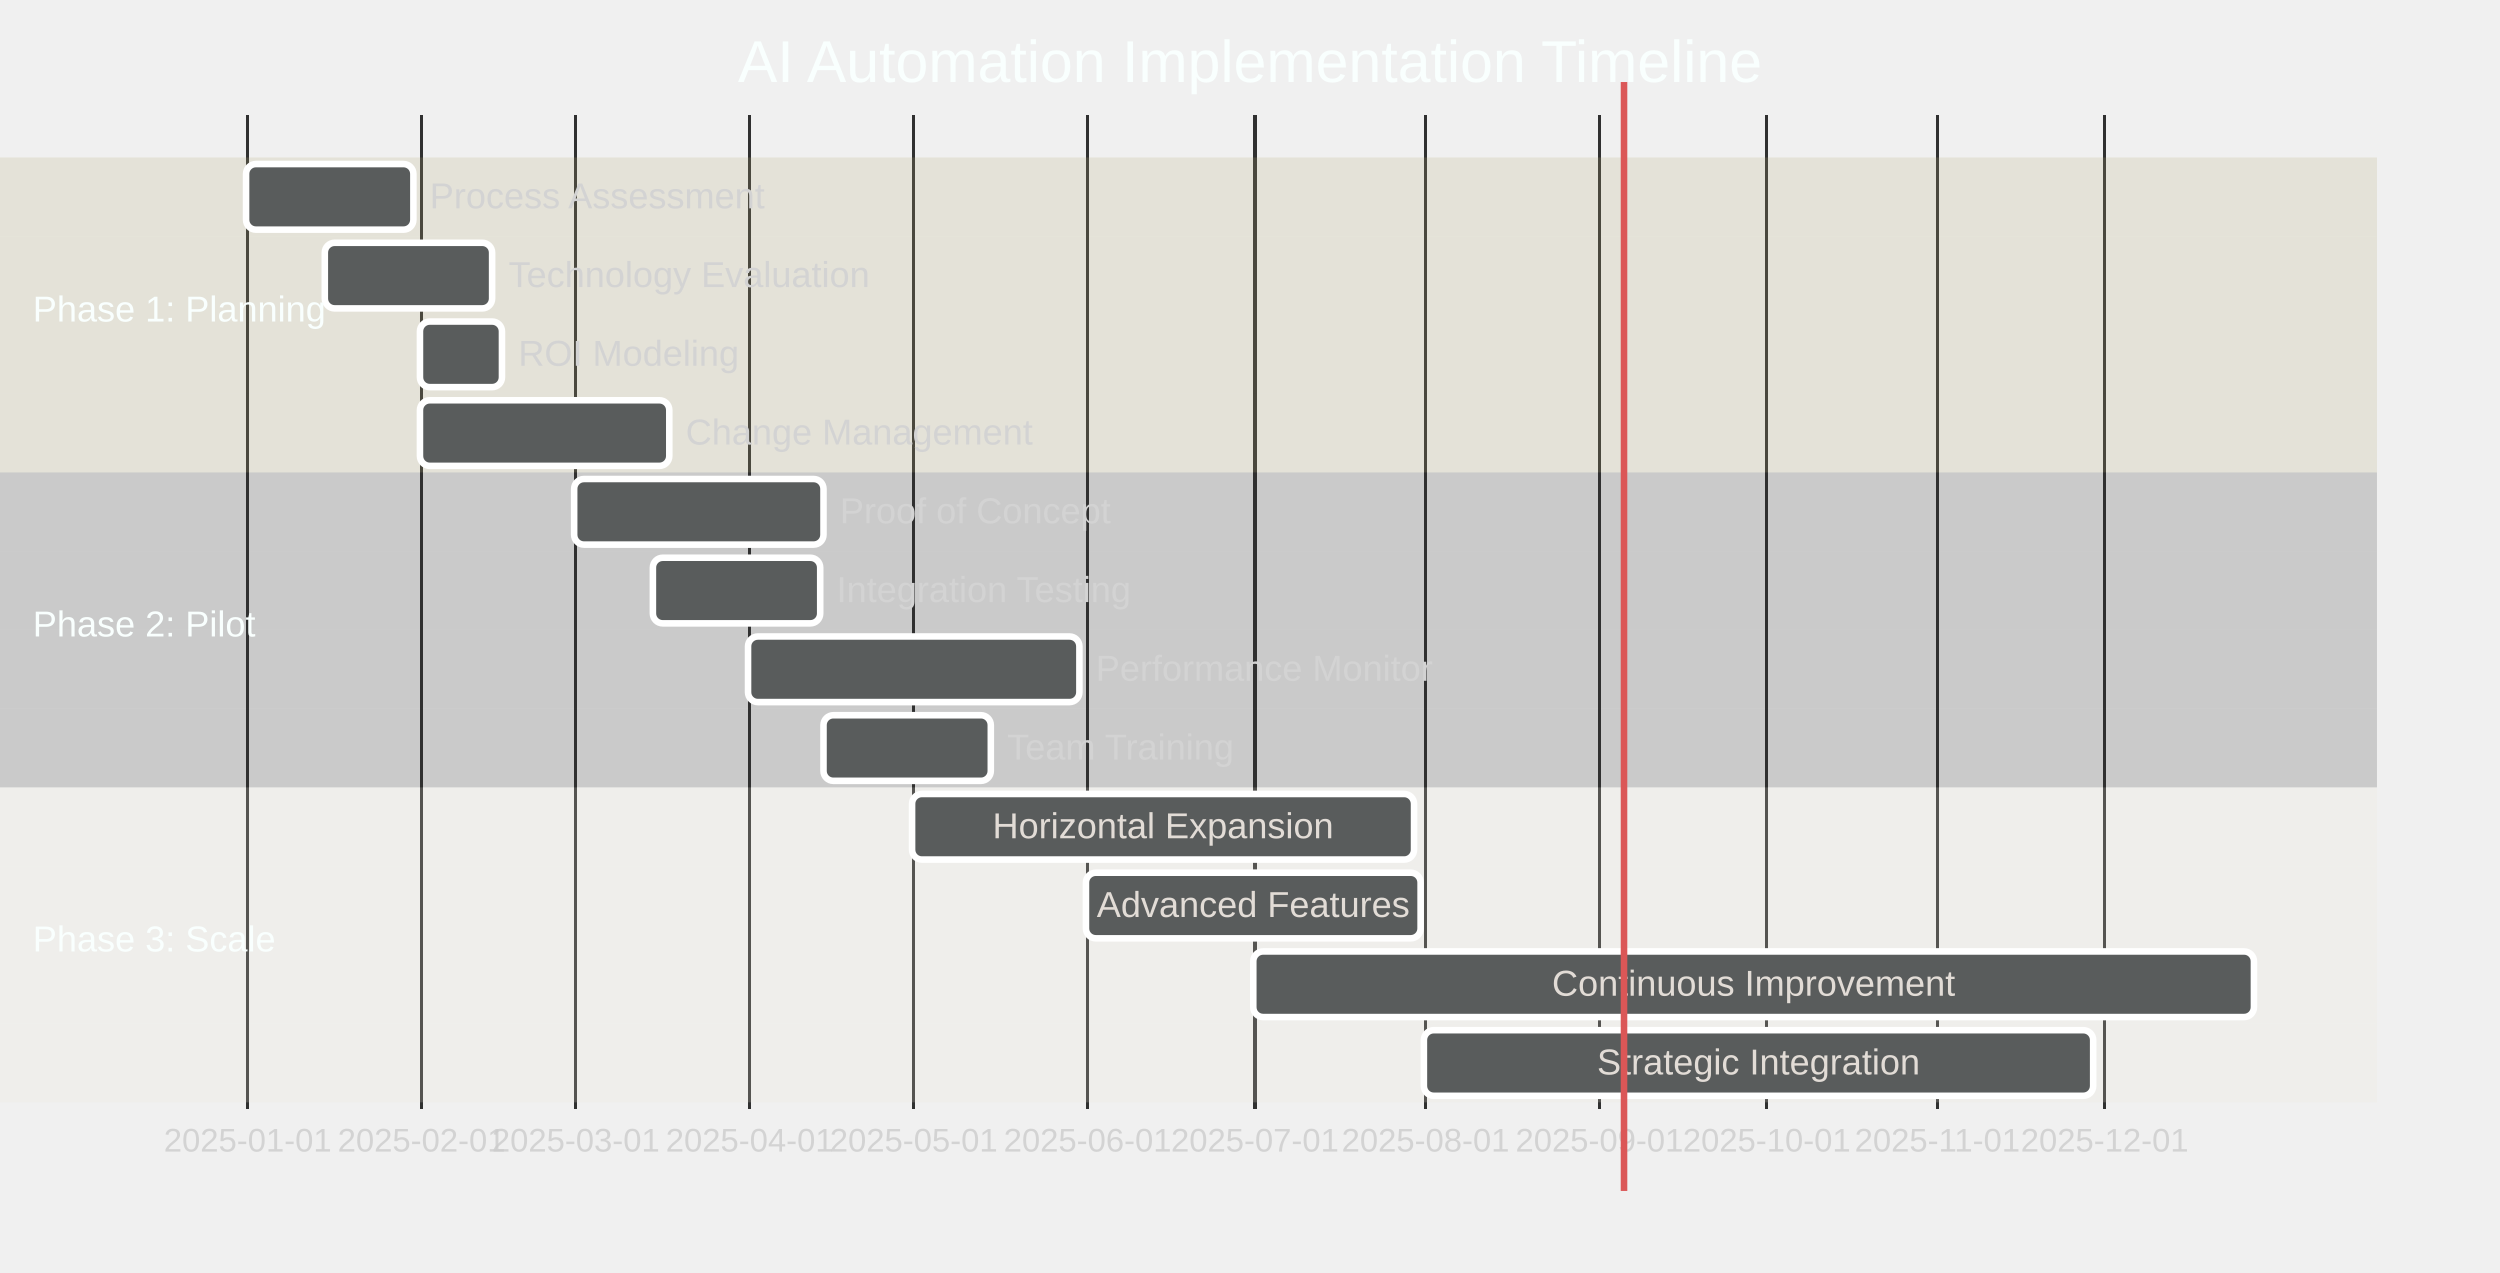
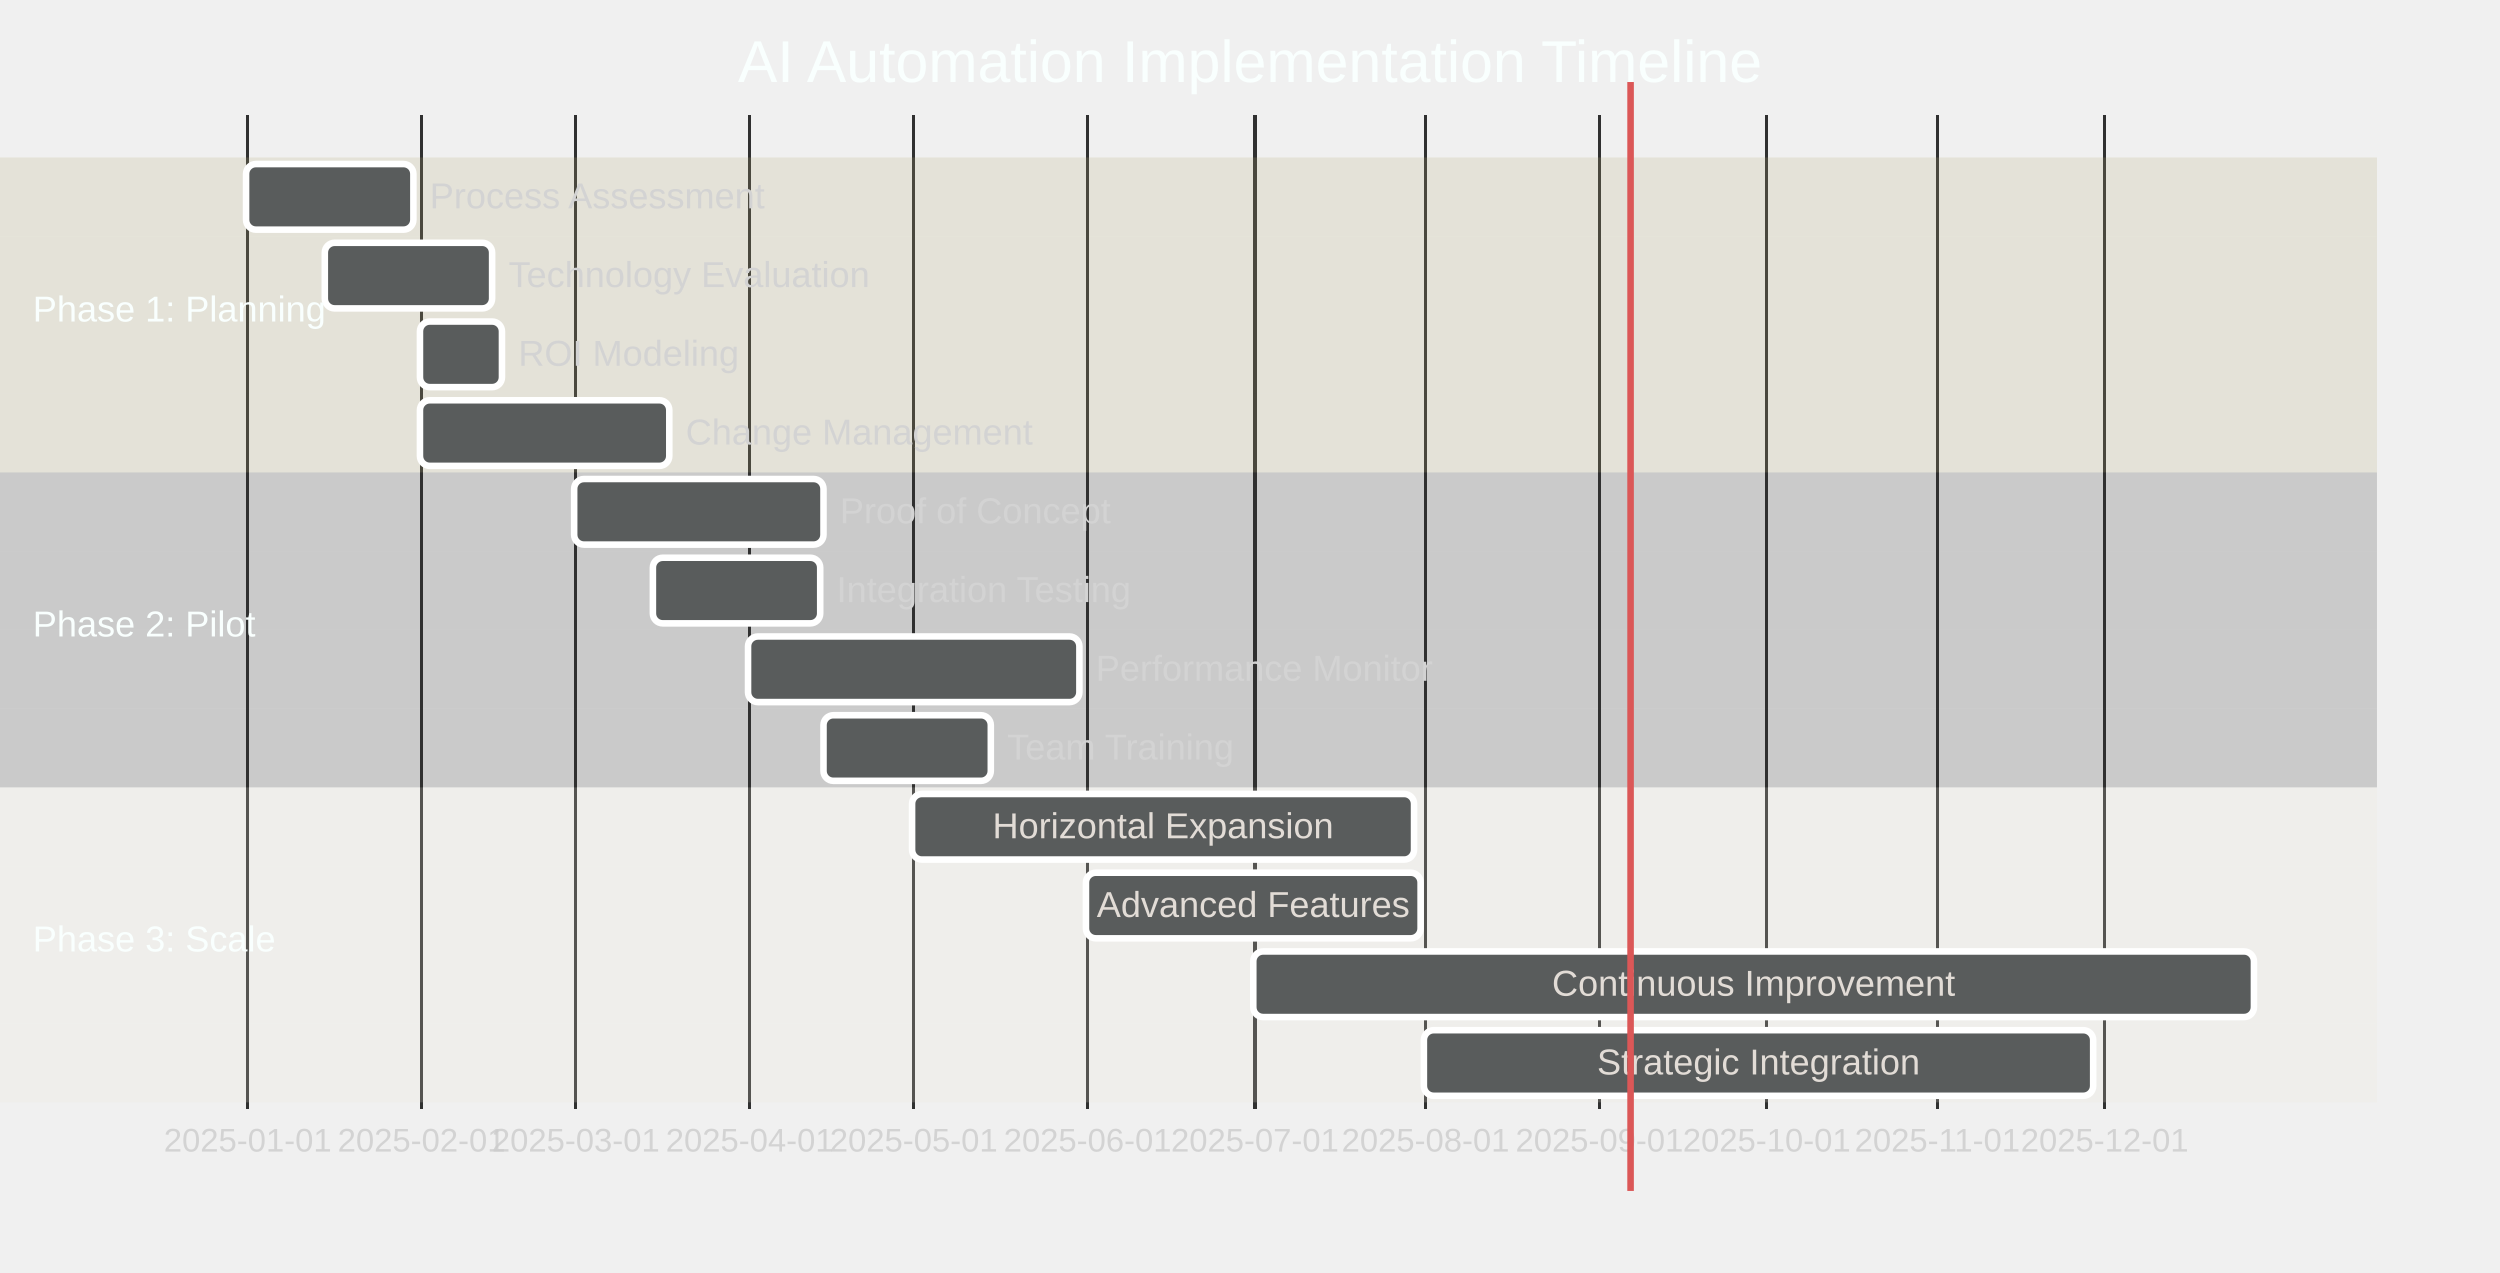
<svg xmlns="http://www.w3.org/2000/svg" aria-roledescription="gantt" role="graphics-document document" style="max-width: 762px; background-color: transparent;" viewBox="0 0 762 388" width="100%" id="my-svg">
  <style>#my-svg{font-family:"trebuchet ms",verdana,arial,sans-serif;font-size:16px;fill:#ccc;}#my-svg .error-icon{fill:#a44141;}#my-svg .error-text{fill:#ddd;stroke:#ddd;}#my-svg .edge-thickness-normal{stroke-width:2px;}#my-svg .edge-thickness-thick{stroke-width:3.5px;}#my-svg .edge-pattern-solid{stroke-dasharray:0;}#my-svg .edge-pattern-dashed{stroke-dasharray:3;}#my-svg .edge-pattern-dotted{stroke-dasharray:2;}#my-svg .marker{fill:lightgrey;stroke:lightgrey;}#my-svg .marker.cross{stroke:lightgrey;}#my-svg svg{font-family:"trebuchet ms",verdana,arial,sans-serif;font-size:16px;}#my-svg .mermaid-main-font{font-family:var(--mermaid-font-family, "trebuchet ms", verdana, arial, sans-serif);}#my-svg .exclude-range{fill:hsl(52.941, 28.814%, 48.431%);}#my-svg .section{stroke:none;opacity:0.2;}#my-svg .section0{fill:hsl(52.941, 28.814%, 58.431%);}#my-svg .section2{fill:#EAE8D9;}#my-svg .section1,#my-svg .section3{fill:#333;opacity:0.2;}#my-svg .sectionTitle0{fill:#F9FFFE;}#my-svg .sectionTitle1{fill:#F9FFFE;}#my-svg .sectionTitle2{fill:#F9FFFE;}#my-svg .sectionTitle3{fill:#F9FFFE;}#my-svg .sectionTitle{text-anchor:start;font-family:var(--mermaid-font-family, "trebuchet ms", verdana, arial, sans-serif);}#my-svg .grid .tick{stroke:lightgrey;opacity:0.8;shape-rendering:crispEdges;}#my-svg .grid .tick text{font-family:"trebuchet ms",verdana,arial,sans-serif;fill:#ccc;}#my-svg .grid path{stroke-width:0;}#my-svg .today{fill:none;stroke:#DB5757;stroke-width:2px;}#my-svg .task{stroke-width:2;}#my-svg .taskText{text-anchor:middle;font-family:var(--mermaid-font-family, "trebuchet ms", verdana, arial, sans-serif);}#my-svg .taskTextOutsideRight{fill:hsl(28.571, 17.355%, 86.275%);text-anchor:start;font-family:var(--mermaid-font-family, "trebuchet ms", verdana, arial, sans-serif);}#my-svg .taskTextOutsideLeft{fill:hsl(28.571, 17.355%, 86.275%);text-anchor:end;}#my-svg .task.clickable{cursor:pointer;}#my-svg .taskText.clickable{cursor:pointer;fill:#003163!important;font-weight:bold;}#my-svg .taskTextOutsideLeft.clickable{cursor:pointer;fill:#003163!important;font-weight:bold;}#my-svg .taskTextOutsideRight.clickable{cursor:pointer;fill:#003163!important;font-weight:bold;}#my-svg .taskText0,#my-svg .taskText1,#my-svg .taskText2,#my-svg .taskText3{fill:hsl(28.571, 17.355%, 86.275%);}#my-svg .task0,#my-svg .task1,#my-svg .task2,#my-svg .task3{fill:hsl(180, 1.587%, 35.353%);stroke:#ffffff;}#my-svg .taskTextOutside0,#my-svg .taskTextOutside2{fill:lightgrey;}#my-svg .taskTextOutside1,#my-svg .taskTextOutside3{fill:lightgrey;}#my-svg .active0,#my-svg .active1,#my-svg .active2,#my-svg .active3{fill:#81B1DB;stroke:#ffffff;}#my-svg .activeText0,#my-svg .activeText1,#my-svg .activeText2,#my-svg .activeText3{fill:hsl(28.571, 17.355%, 86.275%)!important;}#my-svg .done0,#my-svg .done1,#my-svg .done2,#my-svg .done3{stroke:grey;fill:lightgrey;stroke-width:2;}#my-svg .doneText0,#my-svg .doneText1,#my-svg .doneText2,#my-svg .doneText3{fill:hsl(28.571, 17.355%, 86.275%)!important;}#my-svg .crit0,#my-svg .crit1,#my-svg .crit2,#my-svg .crit3{stroke:#E83737;fill:#E83737;stroke-width:2;}#my-svg .activeCrit0,#my-svg .activeCrit1,#my-svg .activeCrit2,#my-svg .activeCrit3{stroke:#E83737;fill:#81B1DB;stroke-width:2;}#my-svg .doneCrit0,#my-svg .doneCrit1,#my-svg .doneCrit2,#my-svg .doneCrit3{stroke:#E83737;fill:lightgrey;stroke-width:2;cursor:pointer;shape-rendering:crispEdges;}#my-svg .milestone{transform:rotate(45deg) scale(0.8,0.8);}#my-svg .milestoneText{font-style:italic;}#my-svg .doneCritText0,#my-svg .doneCritText1,#my-svg .doneCritText2,#my-svg .doneCritText3{fill:hsl(28.571, 17.355%, 86.275%)!important;}#my-svg .activeCritText0,#my-svg .activeCritText1,#my-svg .activeCritText2,#my-svg .activeCritText3{fill:hsl(28.571, 17.355%, 86.275%)!important;}#my-svg .titleText{text-anchor:middle;font-size:18px;fill:#F9FFFE;font-family:var(--mermaid-font-family, "trebuchet ms", verdana, arial, sans-serif);}#my-svg :root{--mermaid-font-family:"trebuchet ms",verdana,arial,sans-serif;}</style>
  <g />
  <g text-anchor="middle" font-family="sans-serif" font-size="10" fill="none" transform="translate(75, 338)" class="grid">
    <path d="M0.5,-303V0.5H612.5V-303" stroke="currentColor" class="domain" />
    <g transform="translate(0.5,0)" opacity="1" class="tick">
      <line y2="-303" stroke="currentColor" />
      <text style="text-anchor: middle;" font-size="10" stroke="none" dy="1em" y="3" fill="#000">2025-01-01</text>
    </g>
    <g transform="translate(53.5,0)" opacity="1" class="tick">
      <line y2="-303" stroke="currentColor" />
      <text style="text-anchor: middle;" font-size="10" stroke="none" dy="1em" y="3" fill="#000">2025-02-01</text>
    </g>
    <g transform="translate(100.5,0)" opacity="1" class="tick">
      <line y2="-303" stroke="currentColor" />
      <text style="text-anchor: middle;" font-size="10" stroke="none" dy="1em" y="3" fill="#000">2025-03-01</text>
    </g>
    <g transform="translate(153.5,0)" opacity="1" class="tick">
      <line y2="-303" stroke="currentColor" />
      <text style="text-anchor: middle;" font-size="10" stroke="none" dy="1em" y="3" fill="#000">2025-04-01</text>
    </g>
    <g transform="translate(203.5,0)" opacity="1" class="tick">
      <line y2="-303" stroke="currentColor" />
      <text style="text-anchor: middle;" font-size="10" stroke="none" dy="1em" y="3" fill="#000">2025-05-01</text>
    </g>
    <g transform="translate(256.5,0)" opacity="1" class="tick">
      <line y2="-303" stroke="currentColor" />
      <text style="text-anchor: middle;" font-size="10" stroke="none" dy="1em" y="3" fill="#000">2025-06-01</text>
    </g>
    <g transform="translate(307.5,0)" opacity="1" class="tick">
      <line y2="-303" stroke="currentColor" />
      <text style="text-anchor: middle;" font-size="10" stroke="none" dy="1em" y="3" fill="#000">2025-07-01</text>
    </g>
    <g transform="translate(359.5,0)" opacity="1" class="tick">
      <line y2="-303" stroke="currentColor" />
      <text style="text-anchor: middle;" font-size="10" stroke="none" dy="1em" y="3" fill="#000">2025-08-01</text>
    </g>
    <g transform="translate(412.5,0)" opacity="1" class="tick">
      <line y2="-303" stroke="currentColor" />
      <text style="text-anchor: middle;" font-size="10" stroke="none" dy="1em" y="3" fill="#000">2025-09-01</text>
    </g>
    <g transform="translate(463.5,0)" opacity="1" class="tick">
      <line y2="-303" stroke="currentColor" />
      <text style="text-anchor: middle;" font-size="10" stroke="none" dy="1em" y="3" fill="#000">2025-10-01</text>
    </g>
    <g transform="translate(515.5,0)" opacity="1" class="tick">
      <line y2="-303" stroke="currentColor" />
      <text style="text-anchor: middle;" font-size="10" stroke="none" dy="1em" y="3" fill="#000">2025-11-01</text>
    </g>
    <g transform="translate(566.5,0)" opacity="1" class="tick">
      <line y2="-303" stroke="currentColor" />
      <text style="text-anchor: middle;" font-size="10" stroke="none" dy="1em" y="3" fill="#000">2025-12-01</text>
    </g>
  </g>
  <g>
    <rect class="section section0" height="24" width="724.5" y="48" x="0" />
    <rect class="section section0" height="24" width="724.5" y="72" x="0" />
    <rect class="section section0" height="24" width="724.5" y="96" x="0" />
    <rect class="section section0" height="24" width="724.5" y="120" x="0" />
    <rect class="section section1" height="24" width="724.5" y="144" x="0" />
    <rect class="section section1" height="24" width="724.5" y="168" x="0" />
    <rect class="section section1" height="24" width="724.5" y="192" x="0" />
    <rect class="section section1" height="24" width="724.5" y="216" x="0" />
    <rect class="section section2" height="24" width="724.5" y="240" x="0" />
    <rect class="section section2" height="24" width="724.5" y="264" x="0" />
    <rect class="section section2" height="24" width="724.5" y="288" x="0" />
    <rect class="section section2" height="24" width="724.5" y="312" x="0" />
  </g>
  <g>
    <rect class="task task0" transform-origin="100.5px 60px" height="20" width="51" y="50" x="75" ry="3" rx="3" id="task1" />
    <rect class="task task0" transform-origin="124.5px 84px" height="20" width="51" y="74" x="99" ry="3" rx="3" id="task2" />
    <rect class="task task0" transform-origin="140.5px 108px" height="20" width="25" y="98" x="128" ry="3" rx="3" id="task3" />
    <rect class="task task0" transform-origin="166px 132px" height="20" width="76" y="122" x="128" ry="3" rx="3" id="task4" />
    <rect class="task task1" transform-origin="213px 156px" height="20" width="76" y="146" x="175" ry="3" rx="3" id="task5" />
    <rect class="task task1" transform-origin="224.5px 180px" height="20" width="51" y="170" x="199" ry="3" rx="3" id="task6" />
    <rect class="task task1" transform-origin="278.5px 204px" height="20" width="101" y="194" x="228" ry="3" rx="3" id="task7" />
    <rect class="task task1" transform-origin="276.5px 228px" height="20" width="51" y="218" x="251" ry="3" rx="3" id="task8" />
    <rect class="task task2" transform-origin="354.5px 252px" height="20" width="153" y="242" x="278" ry="3" rx="3" id="task9" />
    <rect class="task task2" transform-origin="382px 276px" height="20" width="102" y="266" x="331" ry="3" rx="3" id="task10" />
    <rect class="task task2" transform-origin="534.5px 300px" height="20" width="305" y="290" x="382" ry="3" rx="3" id="task11" />
    <rect class="task task2" transform-origin="536px 324px" height="20" width="204" y="314" x="434" ry="3" rx="3" id="task12" />
    <text class="taskTextOutsideRight taskTextOutside0  width-102.09375" y="63.5" x="131" font-size="11" id="task1-text">Process Assessment     </text>
    <text class="taskTextOutsideRight taskTextOutside0  width-110.078125" y="87.5" x="155" font-size="11" id="task2-text">Technology Evaluation  </text>
    <text class="taskTextOutsideRight taskTextOutside0  width-67.265625" y="111.5" x="158" font-size="11" id="task3-text">ROI Modeling          </text>
    <text class="taskTextOutsideRight taskTextOutside0  width-105.796875" y="135.5" x="209" font-size="11" id="task4-text">Change Management     </text>
    <text class="taskTextOutsideRight taskTextOutside1  width-82.5625" y="159.5" x="256" font-size="11" id="task5-text">Proof of Concept      </text>
    <text class="taskTextOutsideRight taskTextOutside1  width-89.703125" y="183.5" x="255" font-size="11" id="task6-text">Integration Testing   </text>
    <text class="taskTextOutsideRight taskTextOutside1  width-103.04296875" y="207.5" x="334" font-size="11" id="task7-text">Performance Monitor   </text>
    <text class="taskTextOutsideRight taskTextOutside1  width-69.09375" y="231.5" x="307" font-size="11" id="task8-text">Team Training         </text>
    <text class="taskText taskText2  width-103.953125" y="255.5" x="354.5" font-size="11" id="task9-text">Horizontal Expansion  </text>
    <text class="taskText taskText2  width-95.890625" y="279.5" x="382" font-size="11" id="task10-text">Advanced Features     </text>
    <text class="taskText taskText2  width-122.90625" y="303.5" x="534.5" font-size="11" id="task11-text">Continuous Improvement</text>
    <text class="taskText taskText2  width-98.453125" y="327.5" x="536" font-size="11" id="task12-text">Strategic Integration </text>
  </g>
  <g>
    <text class="sectionTitle sectionTitle0" font-size="11" y="98" x="10" dy="0em">
      <tspan x="10" alignment-baseline="central">Phase 1: Planning</tspan>
    </text>
    <text class="sectionTitle sectionTitle1" font-size="11" y="194" x="10" dy="0em">
      <tspan x="10" alignment-baseline="central">Phase 2: Pilot</tspan>
    </text>
    <text class="sectionTitle sectionTitle2" font-size="11" y="290" x="10" dy="0em">
      <tspan x="10" alignment-baseline="central">Phase 3: Scale</tspan>
    </text>
  </g>
  <g class="today">
-     <line class="today" y2="363" y1="25" x2="495" x1="495" />
+     <line class="today" y2="363" y1="25" x2="497" x1="497" />
  </g>
  <text class="titleText" y="25" x="381">AI Automation Implementation Timeline</text>
</svg>
